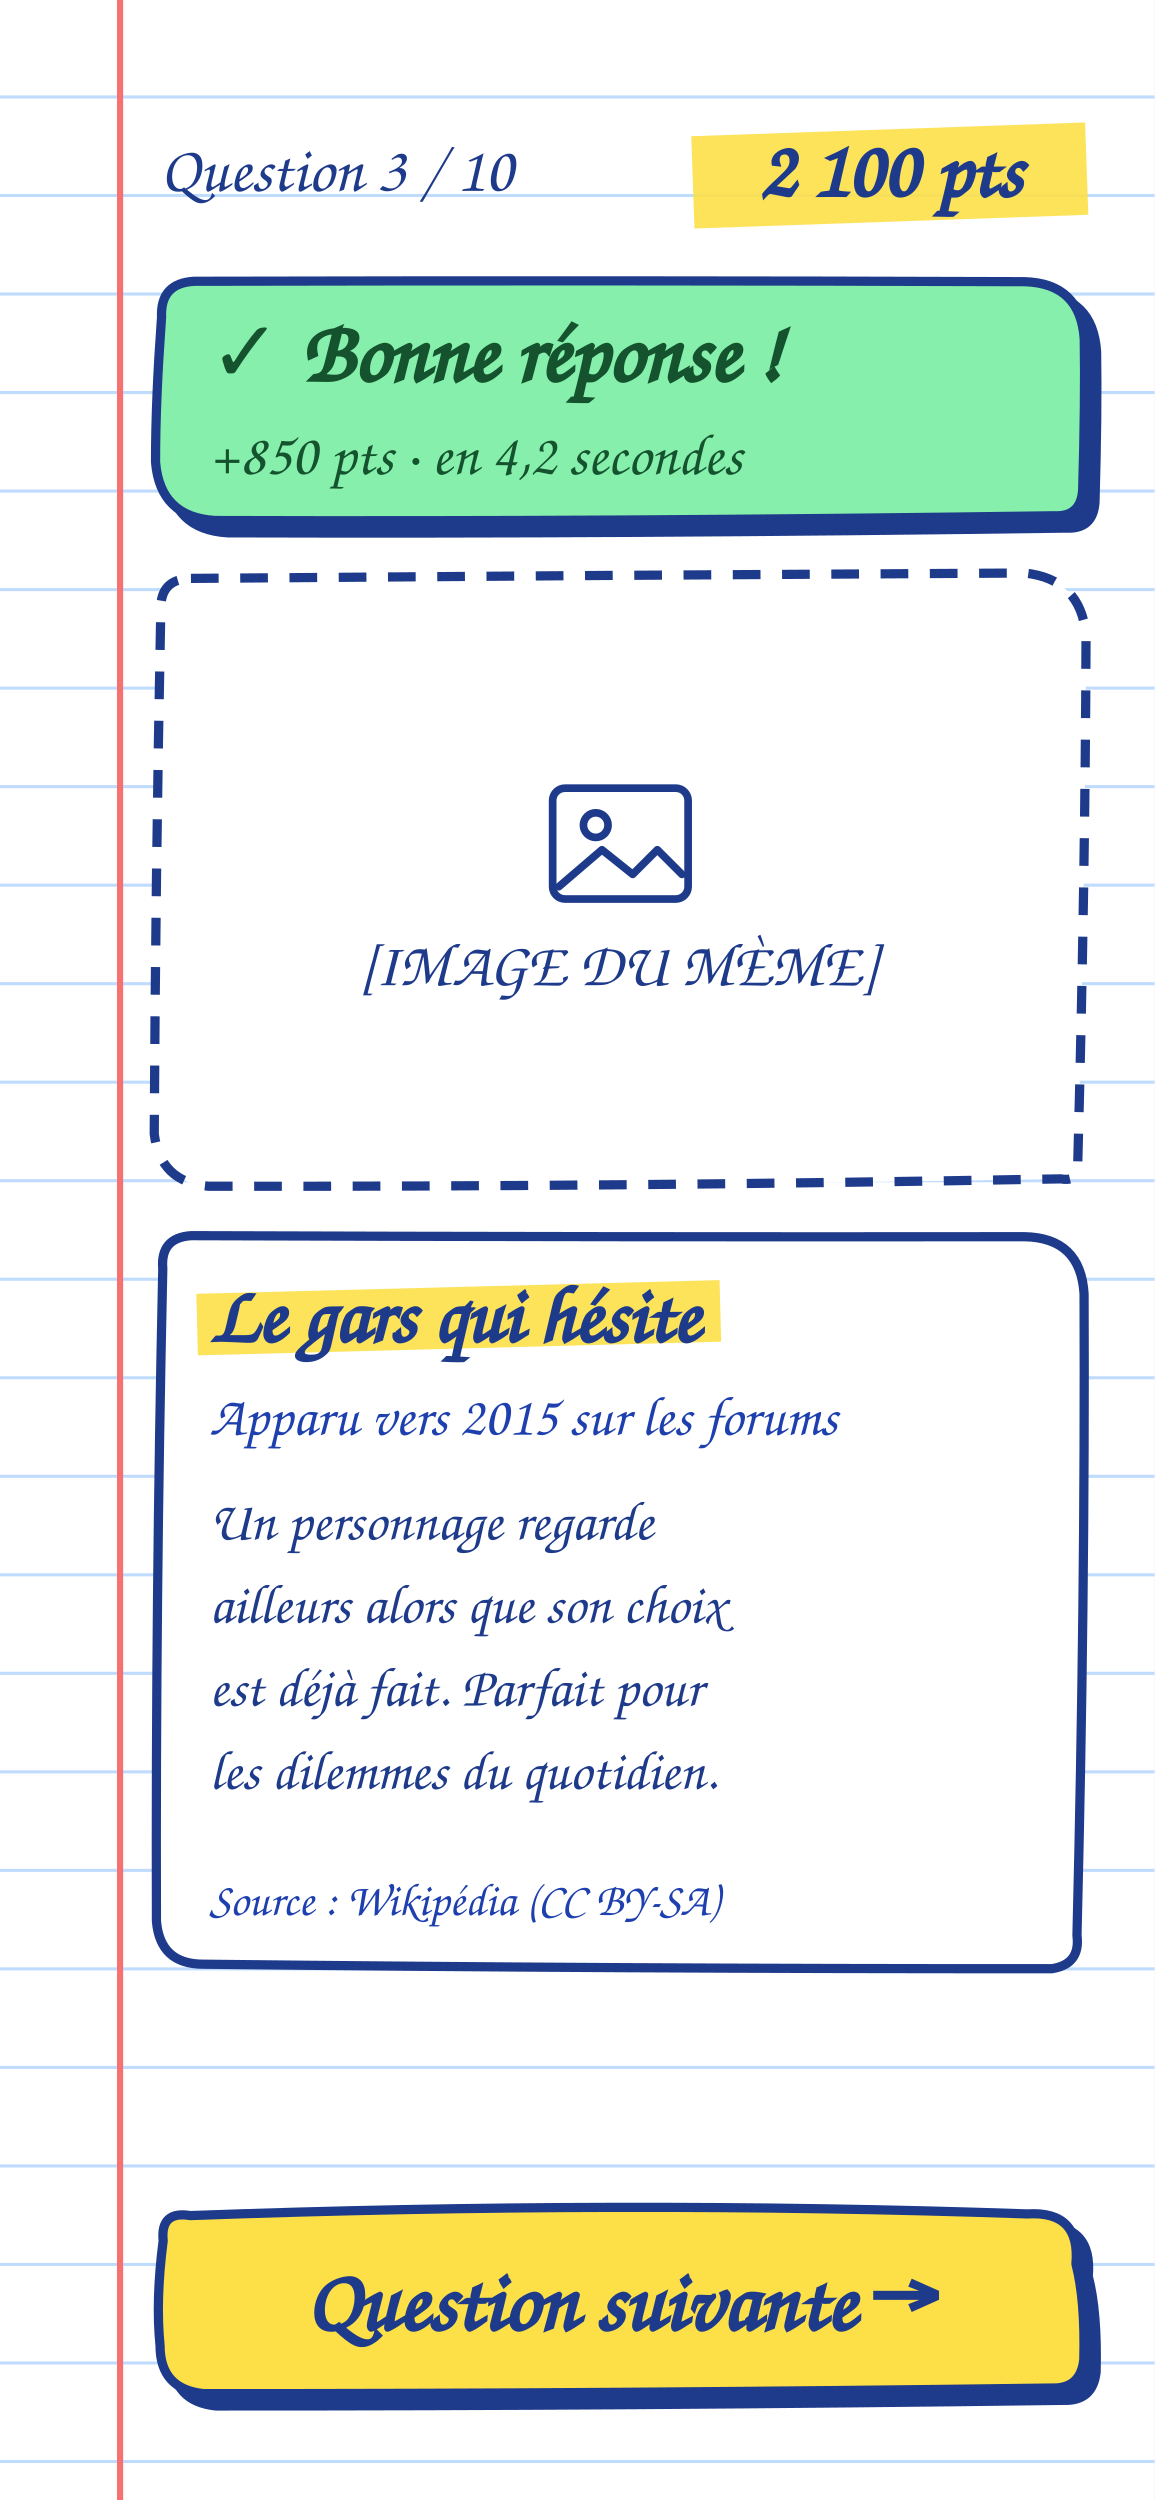
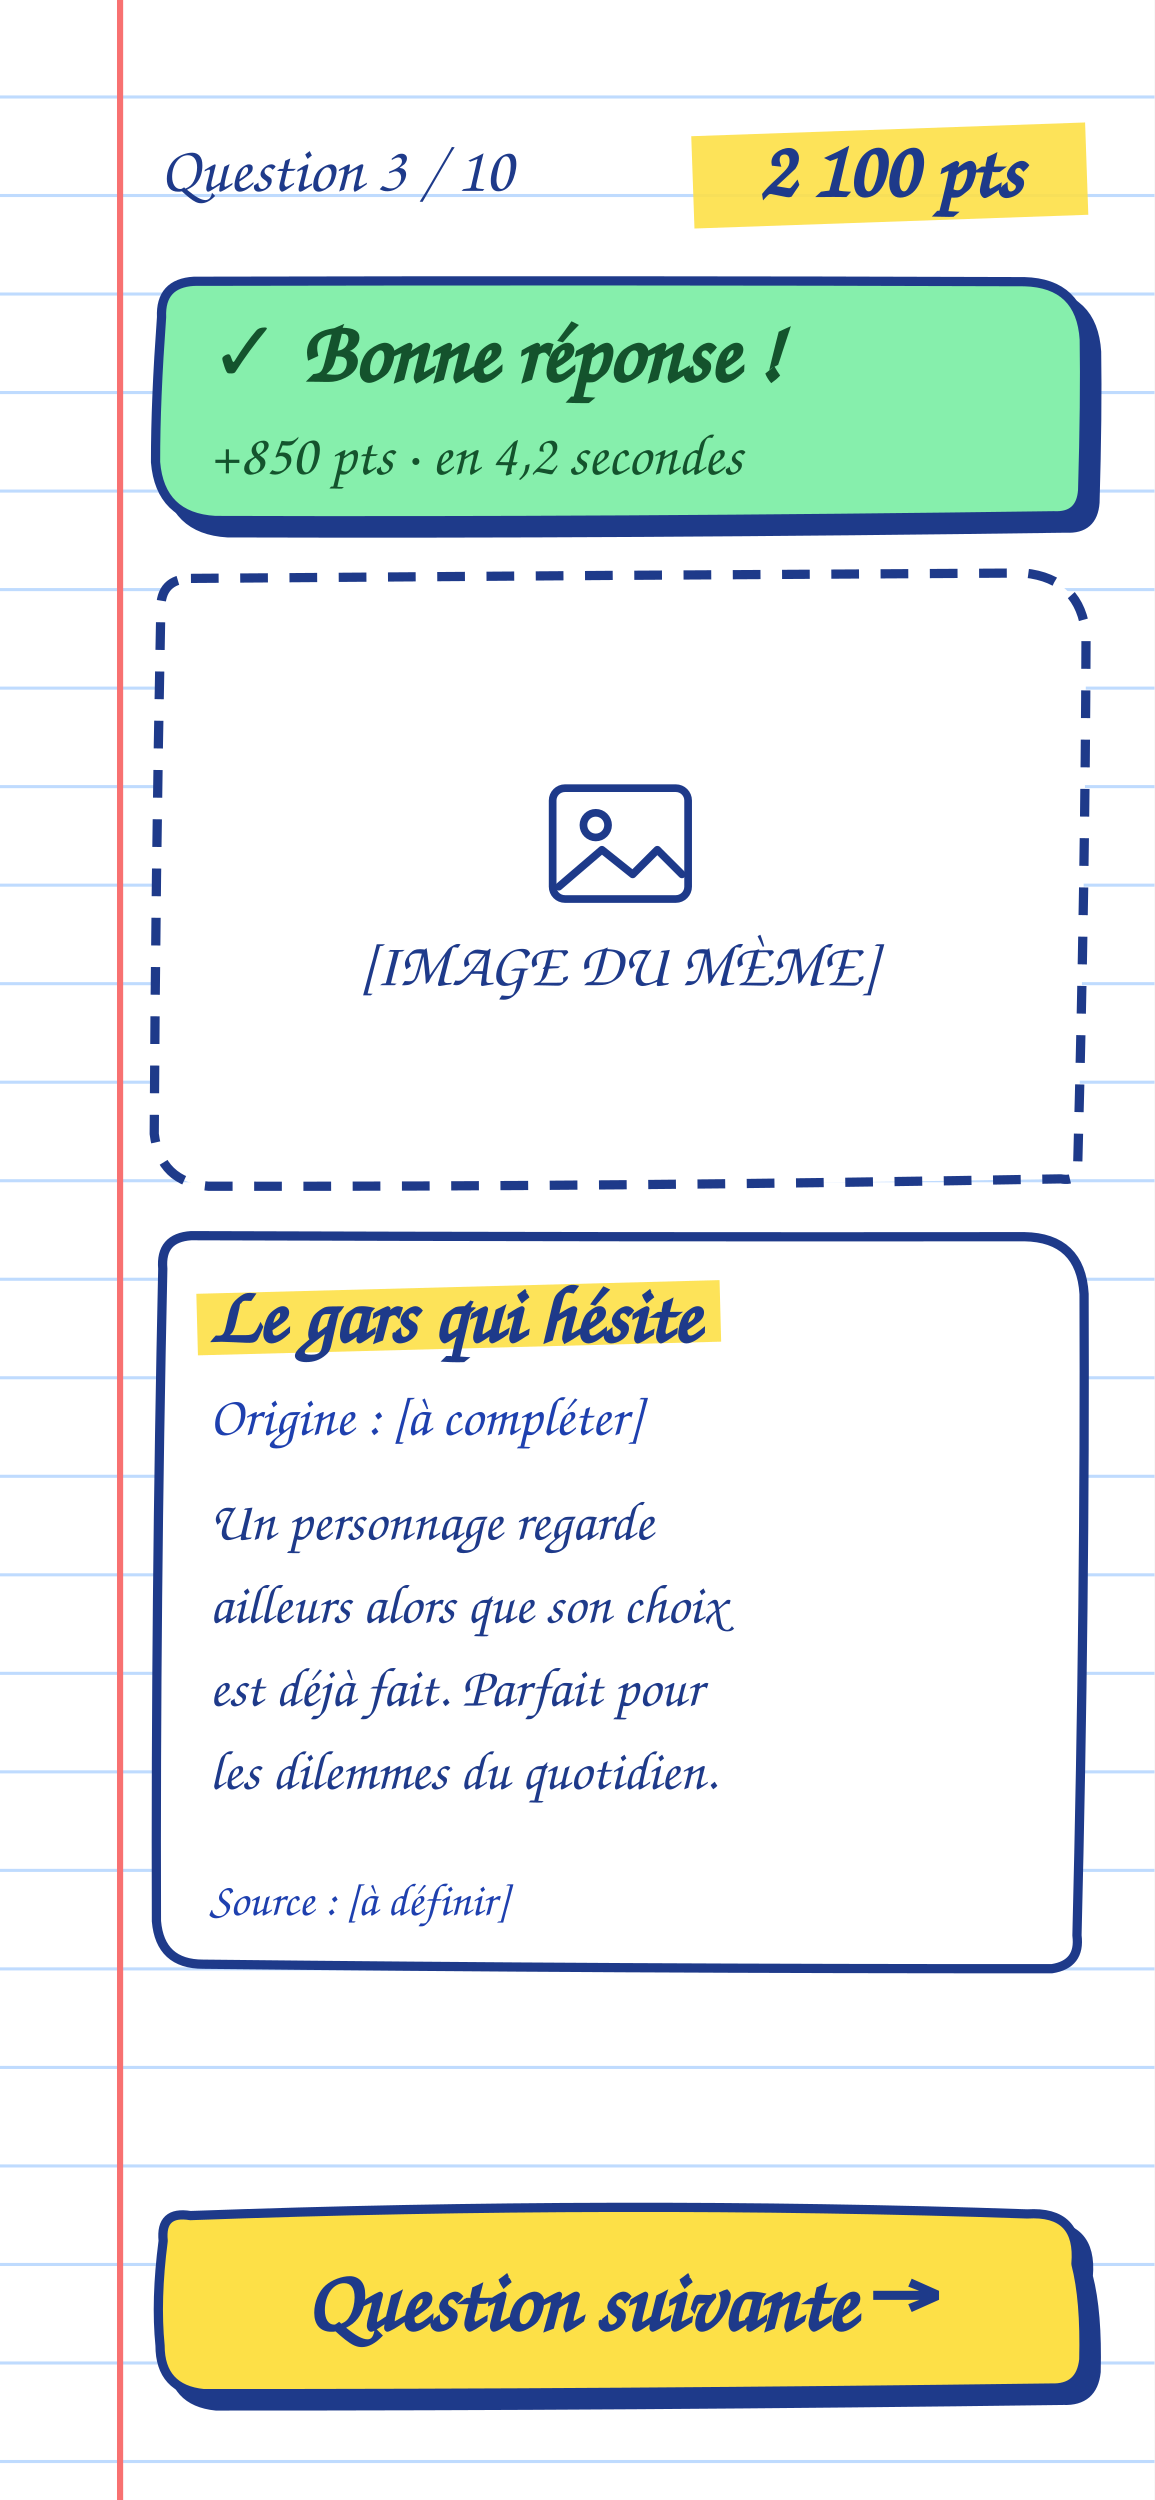
<svg xmlns="http://www.w3.org/2000/svg" width="375" height="812" viewBox="0 0 375 812">
  <g id="Mobile · Retour de réponse">
    <g id="Papier ligné">
      <rect x="0" y="0" width="375" height="812" fill="#FFFFFF" />
      <rect x="0" y="31" width="375" height="1" fill="#BFDBFE" />
      <rect x="0" y="63" width="375" height="1" fill="#BFDBFE" />
      <rect x="0" y="95" width="375" height="1" fill="#BFDBFE" />
      <rect x="0" y="127" width="375" height="1" fill="#BFDBFE" />
      <rect x="0" y="159" width="375" height="1" fill="#BFDBFE" />
      <rect x="0" y="191" width="375" height="1" fill="#BFDBFE" />
      <rect x="0" y="223" width="375" height="1" fill="#BFDBFE" />
      <rect x="0" y="255" width="375" height="1" fill="#BFDBFE" />
      <rect x="0" y="287" width="375" height="1" fill="#BFDBFE" />
      <rect x="0" y="319" width="375" height="1" fill="#BFDBFE" />
      <rect x="0" y="351" width="375" height="1" fill="#BFDBFE" />
      <rect x="0" y="383" width="375" height="1" fill="#BFDBFE" />
      <rect x="0" y="415" width="375" height="1" fill="#BFDBFE" />
      <rect x="0" y="447" width="375" height="1" fill="#BFDBFE" />
      <rect x="0" y="479" width="375" height="1" fill="#BFDBFE" />
      <rect x="0" y="511" width="375" height="1" fill="#BFDBFE" />
      <rect x="0" y="543" width="375" height="1" fill="#BFDBFE" />
      <rect x="0" y="575" width="375" height="1" fill="#BFDBFE" />
      <rect x="0" y="607" width="375" height="1" fill="#BFDBFE" />
      <rect x="0" y="639" width="375" height="1" fill="#BFDBFE" />
      <rect x="0" y="671" width="375" height="1" fill="#BFDBFE" />
      <rect x="0" y="703" width="375" height="1" fill="#BFDBFE" />
      <rect x="0" y="735" width="375" height="1" fill="#BFDBFE" />
      <rect x="0" y="767" width="375" height="1" fill="#BFDBFE" />
      <rect x="0" y="799" width="375" height="1" fill="#BFDBFE" />
      <rect x="38" y="0" width="2" height="812" fill="#F87171" />
    </g>
    <text x="52" y="62" font-family="Patrick Hand, Gaegu, cursive" font-size="21" font-weight="400" fill="#1E3A8A" text-anchor="start">Question 3 / 10</text>
    <g id="Score">
      <rect x="225" y="42" width="128" height="30" fill="#FDE047" opacity="0.9" transform="rotate(-2 289 57)" />
      <text x="289" y="64" font-family="Gaegu, Patrick Hand, cursive" font-size="26" font-weight="700" fill="#1E3A8A" text-anchor="middle">2 100 pts</text>
    </g>
    <g id="Bandeau bonne réponse">
      <path d="M67.011 95.361 Q205.5 95.02 336.725 95.492 Q355 96 356.171 114.275 Q356.5 134 355.643 163.248 Q355 172 346.248 171.522 Q205.5 173.5 73.897 173.06 Q56 172 54.521 154.103 Q54.5 134 56.474 107.011 Q56 96 67.011 95.361 Z" fill="#1E3A8A" stroke="#1E3A8A" stroke-width="3" stroke-linejoin="round" />
      <path d="M63.011 91.361 Q201.5 91.02 332.725 91.492 Q351 92 352.171 110.275 Q352.5 130 351.643 159.248 Q351 168 342.248 167.522 Q201.5 169.5 69.897 169.06 Q52 168 50.521 150.103 Q50.5 130 52.474 103.011 Q52 92 63.011 91.361 Z" fill="#86EFAC" stroke="#1E3A8A" stroke-width="3" stroke-linejoin="round" />
      <text x="68" y="124" font-family="Gaegu, Patrick Hand, cursive" font-size="28" font-weight="700" fill="#14532D" text-anchor="start">✓ Bonne réponse !</text>
      <text x="68" y="154" font-family="Patrick Hand, Gaegu, cursive" font-size="19" font-weight="400" fill="#14532D" text-anchor="start">+850 pts · en 4,2 secondes</text>
    </g>
    <g id="Image du mème">
      <path d="M62.015 187.863 Q201.5 186.785 332.734 186.114 Q351 188 352.746 206.266 Q352.5 286 350.061 377.516 Q351 384 344.516 382.895 Q201.5 385.5 67.712 385.292 Q52 384 50.097 368.288 Q50.5 286 52.227 198.015 Q52 188 62.015 187.863 Z" fill="#FFFFFF" stroke="#1E3A8A" stroke-width="3" stroke-linejoin="round" stroke-dasharray="9 7" />
      <g transform="translate(173.5 246)" fill="none" stroke="#1E3A8A" stroke-width="2.5" stroke-linecap="round" stroke-linejoin="round">
        <rect x="6" y="10" width="44" height="36" rx="4" />
        <circle cx="20" cy="22" r="4" />
        <path d="M8 42 L22 30 L32 38 L40 30 L48 38" />
      </g>
      <text x="201.5" y="320" font-family="Patrick Hand, Gaegu, cursive" font-size="20" font-weight="400" fill="#1E3A8A" text-anchor="middle">[IMAGE DU MÈME]</text>
    </g>
    <g id="Fiche du mème">
      <path d="M62.094 401.344 Q201.5 401.839 332.701 401.678 Q351 402 352.107 420.299 Q352.5 520 349.799 628.622 Q351 638 341.622 639.439 Q201.5 639.5 66.013 637.972 Q52 638 50.808 623.987 Q50.5 520 52.872 412.094 Q52 402 62.094 401.344 Z" fill="#FFFFFF" stroke="#1E3A8A" stroke-width="3" stroke-linejoin="round" />
      <rect x="64" y="418" width="170" height="20" fill="#FDE047" opacity="0.9" transform="rotate(-1.5 149 428)" />
      <text x="68" y="436" font-family="Gaegu, Patrick Hand, cursive" font-size="26" font-weight="700" fill="#1E3A8A" text-anchor="start">Le gars qui hésite</text>
-       <text x="68" y="466" font-family="Patrick Hand, Gaegu, cursive" font-size="18" font-weight="400" fill="#1E40AF" text-anchor="start">Apparu vers 2015 sur les forums</text>
+       <text x="68" y="466" font-family="Patrick Hand, Gaegu, cursive" font-size="18" font-weight="400" fill="#1E40AF" text-anchor="start">Origine : [à compléter]</text>
      <text x="68" y="500" font-family="Patrick Hand, Gaegu, cursive" font-size="18" font-weight="400" fill="#1E3A8A" text-anchor="start">Un personnage regarde</text>
      <text x="68" y="527" font-family="Patrick Hand, Gaegu, cursive" font-size="18" font-weight="400" fill="#1E3A8A" text-anchor="start">ailleurs alors que son choix</text>
      <text x="68" y="554" font-family="Patrick Hand, Gaegu, cursive" font-size="18" font-weight="400" fill="#1E3A8A" text-anchor="start">est déjà fait. Parfait pour</text>
      <text x="68" y="581" font-family="Patrick Hand, Gaegu, cursive" font-size="18" font-weight="400" fill="#1E3A8A" text-anchor="start">les dilemmes du quotidien.</text>
-       <text x="68" y="622" font-family="Patrick Hand, Gaegu, cursive" font-size="15" font-weight="400" fill="#1E40AF" text-anchor="start">Source : Wikipédia (CC BY-SA)</text>
+       <text x="68" y="622" font-family="Patrick Hand, Gaegu, cursive" font-size="15" font-weight="400" fill="#1E40AF" text-anchor="start">Source : [à définir]</text>
    </g>
    <g id="Bouton suivant">
      <path d="M65.819 723.621 Q205.5 718.545 337.659 723.083 Q355 722 353.464 739.341 Q356.5 751 356.019 770.387 Q355 780 345.387 779.632 Q205.5 781.5 70.137 781.455 Q56 780 55.984 765.863 Q54.5 751 56.998 731.819 Q56 722 65.819 723.621 Z" fill="#1E3A8A" stroke="#1E3A8A" stroke-width="3" stroke-linejoin="round" />
      <path d="M61.819 719.621 Q201.5 714.545 333.659 719.083 Q351 718 349.464 735.341 Q352.5 747 352.019 766.387 Q351 776 341.387 775.632 Q201.5 777.5 66.137 777.455 Q52 776 51.984 761.863 Q50.5 747 52.998 727.819 Q52 718 61.819 719.621 Z" fill="#FDE047" stroke="#1E3A8A" stroke-width="3" stroke-linejoin="round" />
      <text x="201.5" y="757" font-family="Gaegu, Patrick Hand, cursive" font-size="28" font-weight="700" fill="#1E3A8A" text-anchor="middle">Question suivante →</text>
    </g>
  </g>
</svg>
